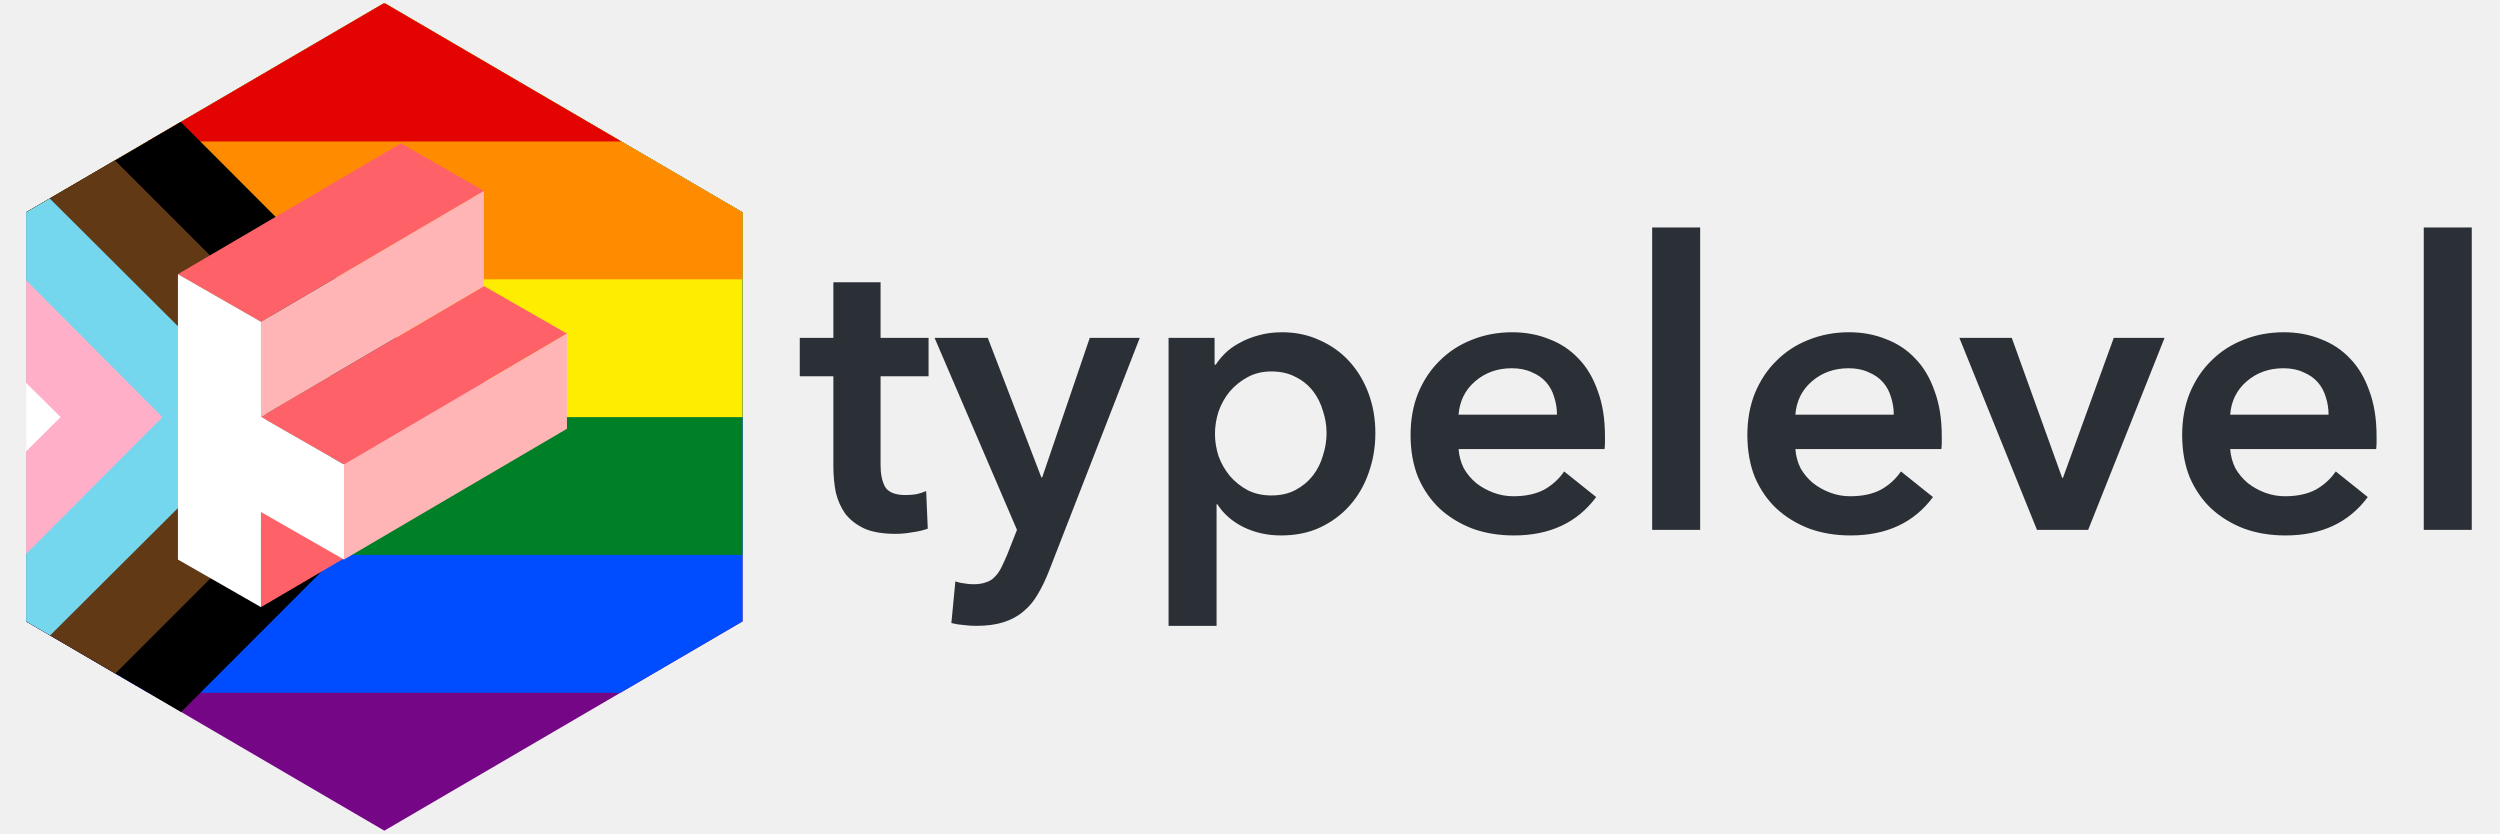
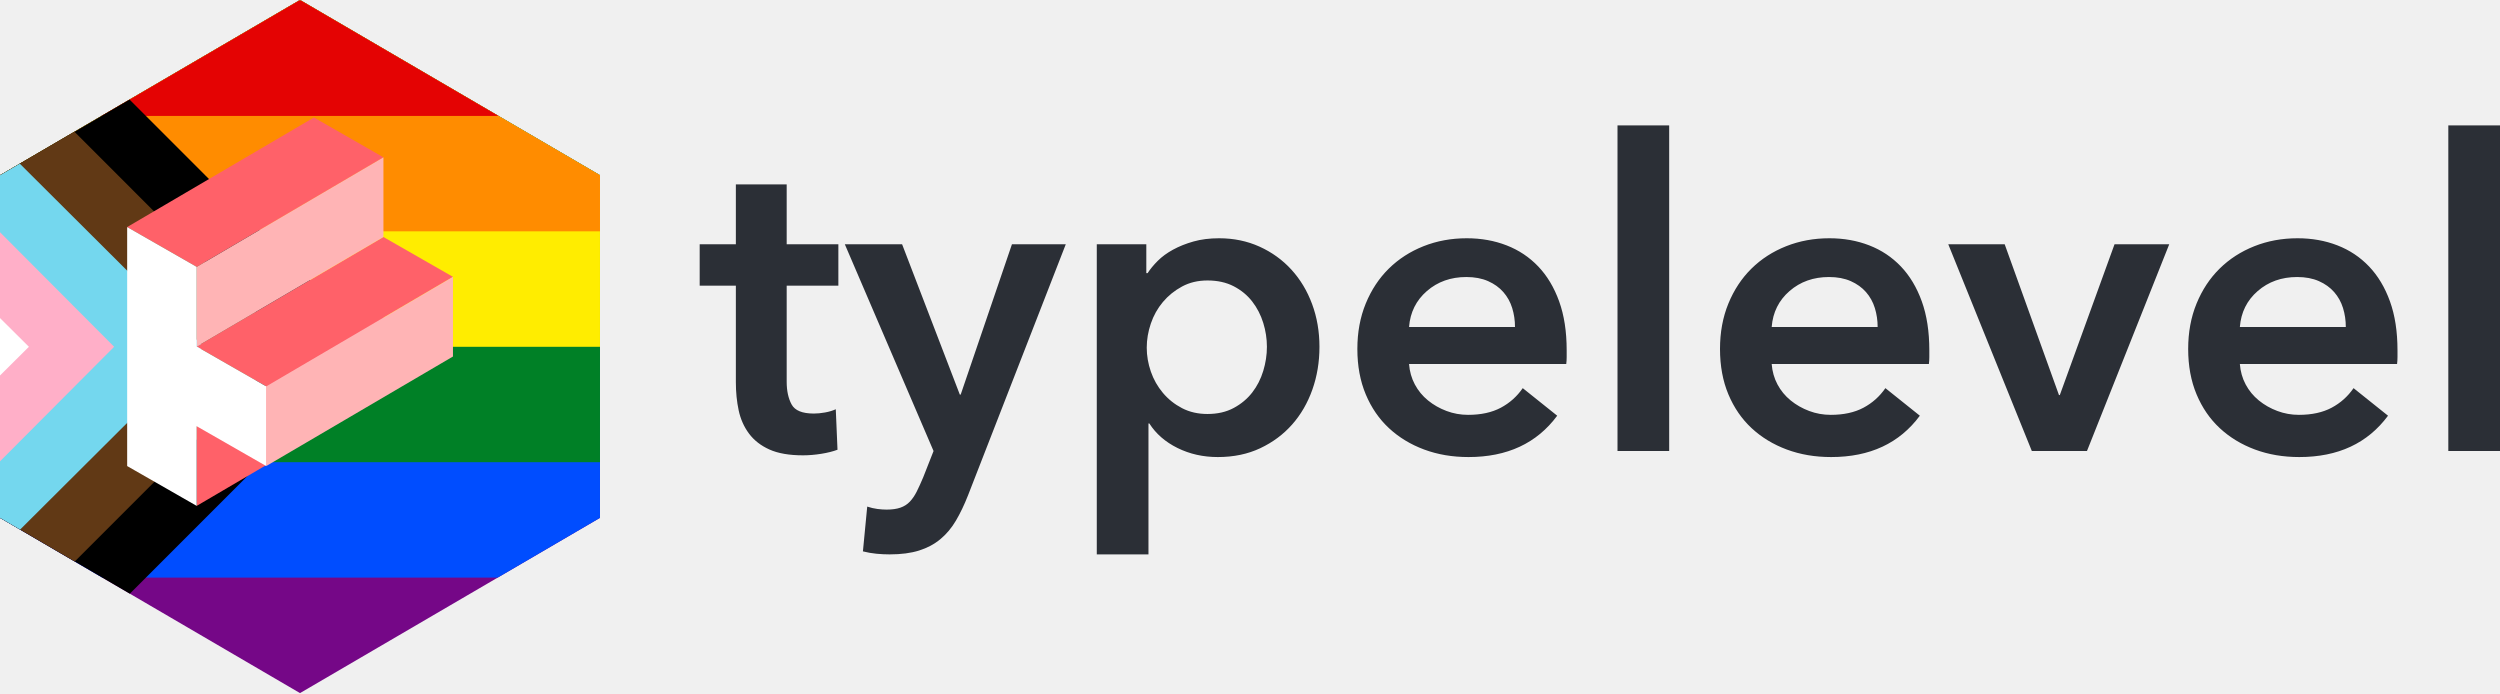
- <svg xmlns="http://www.w3.org/2000/svg" viewBox="0 0 1500 500" version="1.1" id="svg18" width="1500" height="500">
+ <svg xmlns="http://www.w3.org/2000/svg" viewBox="0 0 1504.534 417.119" width="1504.534" height="417.119" role="img">
  <defs id="defs1">
    <clipPath id="clip-0">
      <polygon id="path-2" points="1371.76,-688.27 1371.76,1196.44 -278.57,2160.65 -1929,1196.44 -1929,-688.27 -278.57,-1652.4 " fill-rule="nonzero" stroke-width="1" style="stroke-width:31.975" stroke="none" />
    </clipPath>
  </defs>
-   <g transform="matrix(0.123586,0,0,0.123586,181.1051,84.38714)" id="g18">
-     <g transform="matrix(1.053752,0,0,1.053752,693.9255,1073.241)" id="g17">
-       <g clip-path="url(#clip-0)" id="g11">
-         <path fill="#750787" d="M -2721,-1649.6 H 3278.97 V 2160.36 H -2721 Z" style="stroke-width:1" id="path1" />
-         <path fill="#004dff" d="M -2721,-1649.6 H 3278.97 V 1525.37 H -2721 Z" style="stroke-width:1" id="path2" />
-         <path fill="#008026" d="M -2721,-1649.6 H 3278.97 V 890.365 H -2721 Z" style="stroke-width:1" id="path3" />
-         <path fill="#ffed00" d="M -2721,-1649.6 H 3278.97 V 255.365 H -2721 Z" style="stroke-width:1" id="path4" />
-         <path fill="#ff8c00" d="M -2721,-1649.6 H 3278.97 V -379.63 H -2721 Z" style="stroke-width:1" id="path5" />
-         <path fill="#e40303" d="m -2721,-1649.6 h 5999.97 v 635 H -2721 Z" style="stroke-width:1" id="path6" />
-         <path d="M -2721,-2610.1 142.97,255.365 -2721,3120.86 Z" style="stroke-width:1" id="path7" />
-         <path fill="#613915" d="M -2721,-2129.6 -337.03,255.365 -2721,2640.36 Z" style="stroke-width:1" id="path8" />
-         <path fill="#74d7ee" d="M -2721,2160.36 V -1649.6 L -809.03,255.365 Z" style="stroke-width:1" id="path9" />
-         <path fill="#ffafc8" d="M -2721,1680.37 V -1169.6 l 1420,1424.965 z" style="stroke-width:1" id="path10" />
-         <path fill="#ffffff" d="m -2721,-689.63 951,944.995 -951,945.005 z" style="stroke-width:1" id="path11" />
-       </g>
-       <g transform="matrix(2.484423,0,0,2.484423,-13441.848,1962.367)" id="g16">
-         <polygon id="polygon11" fill="#ff6169" points="5483.08,-577.32 5483.08,-753.74 5069.57,-511.17 5069.57,-334.75 " fill-rule="nonzero" stroke="none" stroke-width="1" style="stroke-width:31.975" />
-         <polygon id="polygon12" fill="#ff6169" points="5483.08,-930.15 5637.05,-841.94 5223.53,-599.37 5069.57,-687.58 " fill-rule="nonzero" stroke="none" stroke-width="1" style="stroke-width:31.975" />
-         <polygon id="polygon13" fill="#ff6169" points="5329.11,-1194.8 5483.08,-1106.6 5069.57,-863.99 4915.6,-952.2 " fill-rule="nonzero" stroke="none" stroke-width="1" style="stroke-width:31.975" />
-         <polygon id="polygon14" fill="#ffb4b5" points="5637.05,-665.53 5637.05,-841.94 5223.53,-599.37 5223.53,-422.96 " fill-rule="nonzero" stroke="none" stroke-width="1" style="stroke-width:31.975" />
-         <polygon id="polygon15" fill="#ffb4b5" points="5483.08,-930.15 5483.08,-1106.6 5069.57,-863.99 5069.57,-687.58 " fill-rule="nonzero" stroke="none" stroke-width="1" style="stroke-width:31.975" />
-         <polygon id="polygon16" fill="#ffffff" points="5069.57,-511.17 5223.53,-422.96 5223.53,-599.37 5069.57,-687.58 5069.57,-863.99 4915.6,-952.2 4915.6,-422.96 5069.57,-334.75 " fill-rule="nonzero" stroke="none" stroke-width="1" style="stroke-width:31.975" />
+   <g transform="matrix(0.84 0 0 0.84 -13.14839 -1.540851)">
+     <g transform="matrix(0.123586,0,0,0.123586,181.1051,84.38714)" id="g18">
+       <g transform="matrix(1.053752,0,0,1.053752,693.9255,1073.241)" id="g17">
+         <g clip-path="url(#clip-0)" id="g11">
+           <path fill="#750787" d="M -2721,-1649.6 H 3278.97 V 2160.36 H -2721 Z" style="stroke-width:1" id="path1" />
+           <path fill="#004dff" d="M -2721,-1649.6 H 3278.97 V 1525.37 H -2721 Z" style="stroke-width:1" id="path2" />
+           <path fill="#008026" d="M -2721,-1649.6 H 3278.97 V 890.365 H -2721 Z" style="stroke-width:1" id="path3" />
+           <path fill="#ffed00" d="M -2721,-1649.6 H 3278.97 V 255.365 H -2721 Z" style="stroke-width:1" id="path4" />
+           <path fill="#ff8c00" d="M -2721,-1649.6 H 3278.97 V -379.63 H -2721 Z" style="stroke-width:1" id="path5" />
+           <path fill="#e40303" d="m -2721,-1649.6 h 5999.97 v 635 H -2721 Z" style="stroke-width:1" id="path6" />
+           <path d="M -2721,-2610.1 142.97,255.365 -2721,3120.86 Z" style="stroke-width:1" id="path7" />
+           <path fill="#613915" d="M -2721,-2129.6 -337.03,255.365 -2721,2640.36 Z" style="stroke-width:1" id="path8" />
+           <path fill="#74d7ee" d="M -2721,2160.36 V -1649.6 L -809.03,255.365 Z" style="stroke-width:1" id="path9" />
+           <path fill="#ffafc8" d="M -2721,1680.37 V -1169.6 l 1420,1424.965 z" style="stroke-width:1" id="path10" />
+           <path fill="#ffffff" d="m -2721,-689.63 951,944.995 -951,945.005 z" style="stroke-width:1" id="path11" />
+         </g>
+         <g transform="matrix(2.484423,0,0,2.484423,-13441.848,1962.367)" id="g16">
+           <polygon id="polygon11" fill="#ff6169" points="5483.08,-577.32 5483.08,-753.74 5069.57,-511.17 5069.57,-334.75 " fill-rule="nonzero" stroke="none" stroke-width="1" style="stroke-width:31.975" />
+           <polygon id="polygon12" fill="#ff6169" points="5483.08,-930.15 5637.05,-841.94 5223.53,-599.37 5069.57,-687.58 " fill-rule="nonzero" stroke="none" stroke-width="1" style="stroke-width:31.975" />
+           <polygon id="polygon13" fill="#ff6169" points="5329.11,-1194.8 5483.08,-1106.6 5069.57,-863.99 4915.6,-952.2 " fill-rule="nonzero" stroke="none" stroke-width="1" style="stroke-width:31.975" />
+           <polygon id="polygon14" fill="#ffb4b5" points="5637.05,-665.53 5637.05,-841.94 5223.53,-599.37 5223.53,-422.96 " fill-rule="nonzero" stroke="none" stroke-width="1" style="stroke-width:31.975" />
+           <polygon id="polygon15" fill="#ffb4b5" points="5483.08,-930.15 5483.08,-1106.6 5069.57,-863.99 5069.57,-687.58 " fill-rule="nonzero" stroke="none" stroke-width="1" style="stroke-width:31.975" />
+           <polygon id="polygon16" fill="#ffffff" points="5069.57,-511.17 5223.53,-422.96 5223.53,-599.37 5069.57,-687.58 5069.57,-863.99 4915.6,-952.2 4915.6,-422.96 5069.57,-334.75 " fill-rule="nonzero" stroke="none" stroke-width="1" style="stroke-width:31.975" />
+         </g>
      </g>
    </g>
  </g>
-   <path d="m 479.861,225.75 v -23.04 h 20.16 v -33.36 h 28.32 v 33.36 h 28.8 v 23.04 h -28.8 v 53.52 q 0,7.68 2.64,12.72 2.88,5.04 12.48,5.04 2.88,0 6.24,-0.48 3.36,-0.72 6,-1.92 l 0.96,22.56 q -3.84,1.44 -9.12,2.16 -5.28,0.96 -10.08,0.96 -11.52,0 -18.72,-3.12 -7.2,-3.36 -11.52,-8.88 -4.08,-5.76 -5.76,-12.96 -1.44,-7.44 -1.44,-15.84 v -53.76 z m 80.88,-23.04 h 31.92 l 32.16,83.76 h 0.48 l 28.56,-83.76 h 30 l -54.48,139.92 q -3.12,7.92 -6.72,13.92 -3.6,6.24 -8.64,10.32 -5.04,4.32 -12,6.48 -6.72,2.16 -16.32,2.16 -3.6,0 -7.44,-0.48 -3.6,-0.24 -7.44,-1.2 l 2.4,-24.96 q 2.88,0.96 5.52,1.2 2.88,0.48 5.28,0.48 4.56,0 7.68,-1.2 3.12,-0.96 5.28,-3.36 2.16,-2.16 3.84,-5.52 1.68,-3.36 3.6,-7.92 l 5.76,-14.64 z m 168,0 v 16.08 h 0.72 q 2.16,-3.36 5.52,-6.72 3.6,-3.6 8.64,-6.24 5.04,-2.88 11.28,-4.56 6.48,-1.92 14.4,-1.92 12.24,0 22.56,4.8 10.32,4.56 17.76,12.72 7.44,8.16 11.52,19.2 4.08,11.04 4.08,23.76 0,12.72 -4.08,24 -3.84,11.04 -11.28,19.44 -7.2,8.16 -17.76,13.2 -10.32,4.8 -23.52,4.8 -12.24,0 -22.56,-5.04 -10.08,-5.04 -15.6,-13.68 h -0.48 v 72.96 h -28.8 v -172.8 z m 67.2,57.12 q 0,-6.72 -2.16,-13.2 -1.92,-6.72 -6,-12 -4.08,-5.28 -10.32,-8.4 -6.24,-3.36 -14.64,-3.36 -7.92,0 -14.16,3.36 -6.24,3.36 -10.8,8.64 -4.32,5.28 -6.72,12 -2.16,6.72 -2.16,13.44 0,6.72 2.16,13.44 2.4,6.48 6.72,11.76 4.56,5.28 10.8,8.64 6.24,3.12 14.16,3.12 8.4,0 14.64,-3.36 6.24,-3.36 10.32,-8.64 4.08,-5.28 6,-12 2.16,-6.72 2.16,-13.44 z m 138.24,-11.04 q 0,-5.52 -1.68,-10.56 -1.44,-5.04 -4.8,-8.88 -3.36,-3.84 -8.64,-6 -5.04,-2.4 -12,-2.4 -12.96,0 -22.08,7.92 -8.88,7.68 -9.84,19.92 z m 28.8,12.96 q 0,1.92 0,3.84 0,1.92 -0.24,3.84 h -87.6 q 0.48,6.24 3.12,11.52 2.88,5.04 7.44,8.88 4.56,3.6 10.32,5.76 5.76,2.16 12,2.16 10.8,0 18.24,-3.84 7.44,-4.08 12.24,-11.04 l 19.2,15.36 q -17.04,23.04 -49.44,23.04 -13.44,0 -24.72,-4.08 -11.28,-4.32 -19.68,-12 -8.16,-7.68 -12.96,-18.72 -4.56,-11.28 -4.56,-25.44 0,-13.92 4.56,-25.2 4.8,-11.52 12.96,-19.44 8.16,-8.16 19.2,-12.48 11.28,-4.56 24.24,-4.56 12,0 22.08,4.08 10.32,3.84 17.76,11.76 7.44,7.68 11.52,19.44 4.32,11.52 4.32,27.12 z m 28.32,-125.28 h 28.8 v 181.44 h -28.8 z m 144.96,112.32 q 0,-5.52 -1.68,-10.56 -1.44,-5.04 -4.8,-8.88 -3.36,-3.84 -8.64,-6 -5.04,-2.4 -12,-2.4 -12.96,0 -22.08,7.92 -8.88,7.68 -9.84,19.92 z m 28.8,12.96 q 0,1.92 0,3.84 0,1.92 -0.24,3.84 h -87.6 q 0.48,6.24 3.12,11.52 2.88,5.04 7.44,8.88 4.56,3.6 10.32,5.76 5.76,2.16 12,2.16 10.8,0 18.24,-3.84 7.44,-4.08 12.24,-11.04 l 19.2,15.36 q -17.04,23.04 -49.44,23.04 -13.44,0 -24.72,-4.08 -11.28,-4.32 -19.68,-12 -8.16,-7.68 -12.96,-18.72 -4.56,-11.28 -4.56,-25.44 0,-13.92 4.56,-25.2 4.8,-11.52 12.96,-19.44 8.16,-8.16 19.2,-12.48 11.28,-4.56 24.24,-4.56 12,0 22.08,4.08 10.32,3.84 17.76,11.76 7.44,7.68 11.52,19.44 4.32,11.52 4.32,27.12 z m 10.56,-59.04 h 31.44 l 30.24,84 h 0.48 l 30.48,-84 h 30.48 l -45.84,115.2 h -30.72 z m 221.52,46.08 q 0,-5.52 -1.68,-10.56 -1.44,-5.04 -4.8,-8.88 -3.36,-3.84 -8.64,-6 -5.04,-2.4 -12,-2.4 -12.96,0 -22.08,7.92 -8.88,7.68 -9.84,19.92 z m 28.8,12.96 q 0,1.92 0,3.84 0,1.92 -0.24,3.84 h -87.6 q 0.48,6.24 3.12,11.52 2.88,5.04 7.44,8.88 4.56,3.6 10.32,5.76 5.76,2.16 12,2.16 10.8,0 18.24,-3.84 7.44,-4.08 12.24,-11.04 l 19.2,15.36 q -17.04,23.04 -49.44,23.04 -13.44,0 -24.72,-4.08 -11.28,-4.32 -19.68,-12 -8.16,-7.68 -12.96,-18.72 -4.56,-11.28 -4.56,-25.44 0,-13.92 4.56,-25.2 4.8,-11.52 12.96,-19.44 8.16,-8.16 19.2,-12.48 11.28,-4.56 24.24,-4.56 12,0 22.08,4.08 10.32,3.84 17.76,11.76 7.44,7.68 11.52,19.44 4.32,11.52 4.32,27.12 z m 28.32,-125.28 h 28.8 v 181.44 h -28.8 z" id="text18" style="font-weight:600;font-size:240px;font-family:'Avenir Next';-inkscape-font-specification:'Avenir Next, Semi-Bold';fill:#2b2f36" aria-label="typelevel" />
+   <path d="M0.72 -92.16 L0.72 -115.2 L20.88 -115.2 L20.88 -148.56 L49.2 -148.56 L49.2 -115.2 L78 -115.2 L78 -92.16 L49.2 -92.16 L49.2 -38.64 Q49.2 -30.96 51.96 -25.92 Q54.72 -20.88 64.32 -20.88 Q67.2 -20.88 70.56 -21.48 Q73.92 -22.08 76.56 -23.28 L77.52 -0.72 Q73.68 0.72 68.4 1.56 Q63.12 2.4 58.32 2.4 Q46.8 2.4 39.6 -0.84 Q32.4 -4.08 28.2 -9.72 Q24 -15.36 22.44 -22.68 Q20.88 -30 20.88 -38.4 L20.88 -92.16 Z M81.6 -115.2 L113.52 -115.2 L145.68 -31.44 L146.16 -31.44 L174.72 -115.2 L204.72 -115.2 L150.24 24.72 Q147.12 32.64 143.52 38.76 Q139.92 44.88 134.88 49.08 Q129.84 53.28 123 55.44 Q116.16 57.6 106.56 57.6 Q102.96 57.6 99.24 57.24 Q95.52 56.88 91.68 55.92 L94.08 30.96 Q96.96 31.92 99.72 32.28 Q102.48 32.64 104.88 32.64 Q109.44 32.64 112.56 31.56 Q115.68 30.48 117.84 28.2 Q120 25.92 121.68 22.56 Q123.36 19.2 125.28 14.64 L131.04 0 Z M249.6 -115.2 L249.6 -99.12 L250.32 -99.12 Q252.48 -102.48 255.96 -105.96 Q259.44 -109.44 264.48 -112.2 Q269.52 -114.96 275.88 -116.76 Q282.24 -118.56 290.16 -118.56 Q302.4 -118.56 312.72 -113.88 Q323.04 -109.2 330.48 -101.04 Q337.92 -92.88 342 -81.84 Q346.08 -70.8 346.08 -58.08 Q346.08 -45.36 342.12 -34.2 Q338.16 -23.04 330.84 -14.76 Q323.52 -6.48 313.08 -1.56 Q302.64 3.36 289.44 3.36 Q277.2 3.36 267 -1.68 Q256.8 -6.72 251.28 -15.36 L250.8 -15.36 L250.8 57.6 L222 57.6 L222 -115.2 Z M316.8 -58.08 Q316.8 -64.8 314.76 -71.4 Q312.72 -78 308.64 -83.28 Q304.56 -88.56 298.32 -91.8 Q292.08 -95.04 283.68 -95.04 Q275.76 -95.04 269.52 -91.68 Q263.28 -88.32 258.84 -83.04 Q254.4 -77.76 252.12 -71.04 Q249.84 -64.32 249.84 -57.6 Q249.84 -50.88 252.12 -44.28 Q254.4 -37.68 258.84 -32.4 Q263.28 -27.12 269.52 -23.88 Q275.76 -20.64 283.68 -20.64 Q292.08 -20.64 298.32 -24 Q304.56 -27.36 308.64 -32.64 Q312.72 -37.92 314.76 -44.64 Q316.8 -51.36 316.8 -58.08 Z M455.04 -69.12 Q455.04 -74.64 453.48 -79.68 Q451.92 -84.72 448.56 -88.56 Q445.2 -92.4 440.04 -94.68 Q434.88 -96.96 427.92 -96.96 Q414.96 -96.96 405.96 -89.16 Q396.96 -81.36 396 -69.12 Z M483.84 -56.16 Q483.84 -54.24 483.84 -52.32 Q483.84 -50.4 483.6 -48.48 L396 -48.48 Q396.48 -42.24 399.24 -37.08 Q402 -31.92 406.56 -28.2 Q411.12 -24.48 416.88 -22.32 Q422.64 -20.16 428.88 -20.16 Q439.68 -20.16 447.12 -24.12 Q454.56 -28.08 459.36 -35.04 L478.56 -19.68 Q461.52 3.36 429.12 3.36 Q415.68 3.36 404.4 -0.84 Q393.12 -5.04 384.84 -12.72 Q376.56 -20.4 371.88 -31.56 Q367.2 -42.72 367.2 -56.88 Q367.2 -70.8 371.88 -82.2 Q376.56 -93.6 384.72 -101.64 Q392.88 -109.68 404.04 -114.12 Q415.2 -118.56 428.16 -118.56 Q440.16 -118.56 450.36 -114.6 Q460.56 -110.64 468 -102.84 Q475.44 -95.04 479.64 -83.4 Q483.84 -71.76 483.84 -56.16 Z M512.16 -181.44 L540.96 -181.44 L540.96 0 L512.16 0 Z M657.12 -69.12 Q657.12 -74.64 655.56 -79.68 Q654 -84.72 650.64 -88.56 Q647.28 -92.4 642.12 -94.68 Q636.96 -96.96 630 -96.96 Q617.04 -96.96 608.04 -89.16 Q599.04 -81.36 598.08 -69.12 Z M685.92 -56.16 Q685.92 -54.24 685.92 -52.32 Q685.92 -50.4 685.68 -48.48 L598.08 -48.48 Q598.56 -42.24 601.32 -37.08 Q604.08 -31.92 608.64 -28.2 Q613.2 -24.48 618.96 -22.32 Q624.72 -20.16 630.96 -20.16 Q641.76 -20.16 649.2 -24.12 Q656.64 -28.08 661.44 -35.04 L680.64 -19.68 Q663.6 3.36 631.2 3.36 Q617.76 3.36 606.48 -0.84 Q595.2 -5.04 586.92 -12.72 Q578.64 -20.4 573.96 -31.56 Q569.28 -42.72 569.28 -56.88 Q569.28 -70.8 573.96 -82.2 Q578.64 -93.6 586.8 -101.64 Q594.96 -109.68 606.12 -114.12 Q617.28 -118.56 630.24 -118.56 Q642.24 -118.56 652.44 -114.6 Q662.64 -110.64 670.08 -102.84 Q677.52 -95.04 681.72 -83.4 Q685.92 -71.76 685.92 -56.16 Z M696.48 -115.2 L727.92 -115.2 L758.16 -31.2 L758.64 -31.2 L789.12 -115.2 L819.6 -115.2 L773.76 0 L743.04 0 Z M918 -69.12 Q918 -74.64 916.44 -79.68 Q914.88 -84.72 911.52 -88.56 Q908.16 -92.4 903 -94.68 Q897.84 -96.96 890.88 -96.96 Q877.92 -96.96 868.92 -89.16 Q859.92 -81.36 858.96 -69.12 Z M946.8 -56.16 Q946.8 -54.24 946.8 -52.32 Q946.8 -50.4 946.56 -48.48 L858.96 -48.48 Q859.44 -42.24 862.2 -37.08 Q864.96 -31.92 869.52 -28.2 Q874.08 -24.48 879.84 -22.32 Q885.6 -20.16 891.84 -20.16 Q902.64 -20.16 910.08 -24.12 Q917.52 -28.08 922.32 -35.04 L941.52 -19.68 Q924.48 3.36 892.08 3.36 Q878.64 3.36 867.36 -0.84 Q856.08 -5.04 847.8 -12.72 Q839.52 -20.4 834.84 -31.56 Q830.16 -42.72 830.16 -56.88 Q830.16 -70.8 834.84 -82.2 Q839.52 -93.6 847.68 -101.64 Q855.84 -109.68 867 -114.12 Q878.16 -118.56 891.12 -118.56 Q903.12 -118.56 913.32 -114.6 Q923.52 -110.64 930.96 -102.84 Q938.4 -95.04 942.6 -83.4 Q946.8 -71.76 946.8 -56.16 Z M975.12 -181.44 L1003.92 -181.44 L1003.92 0 L975.12 0 Z" fill="#2b2f36" transform="matrix(1.08 0 0 1.08 420.3003 271.4329)" />
</svg>
